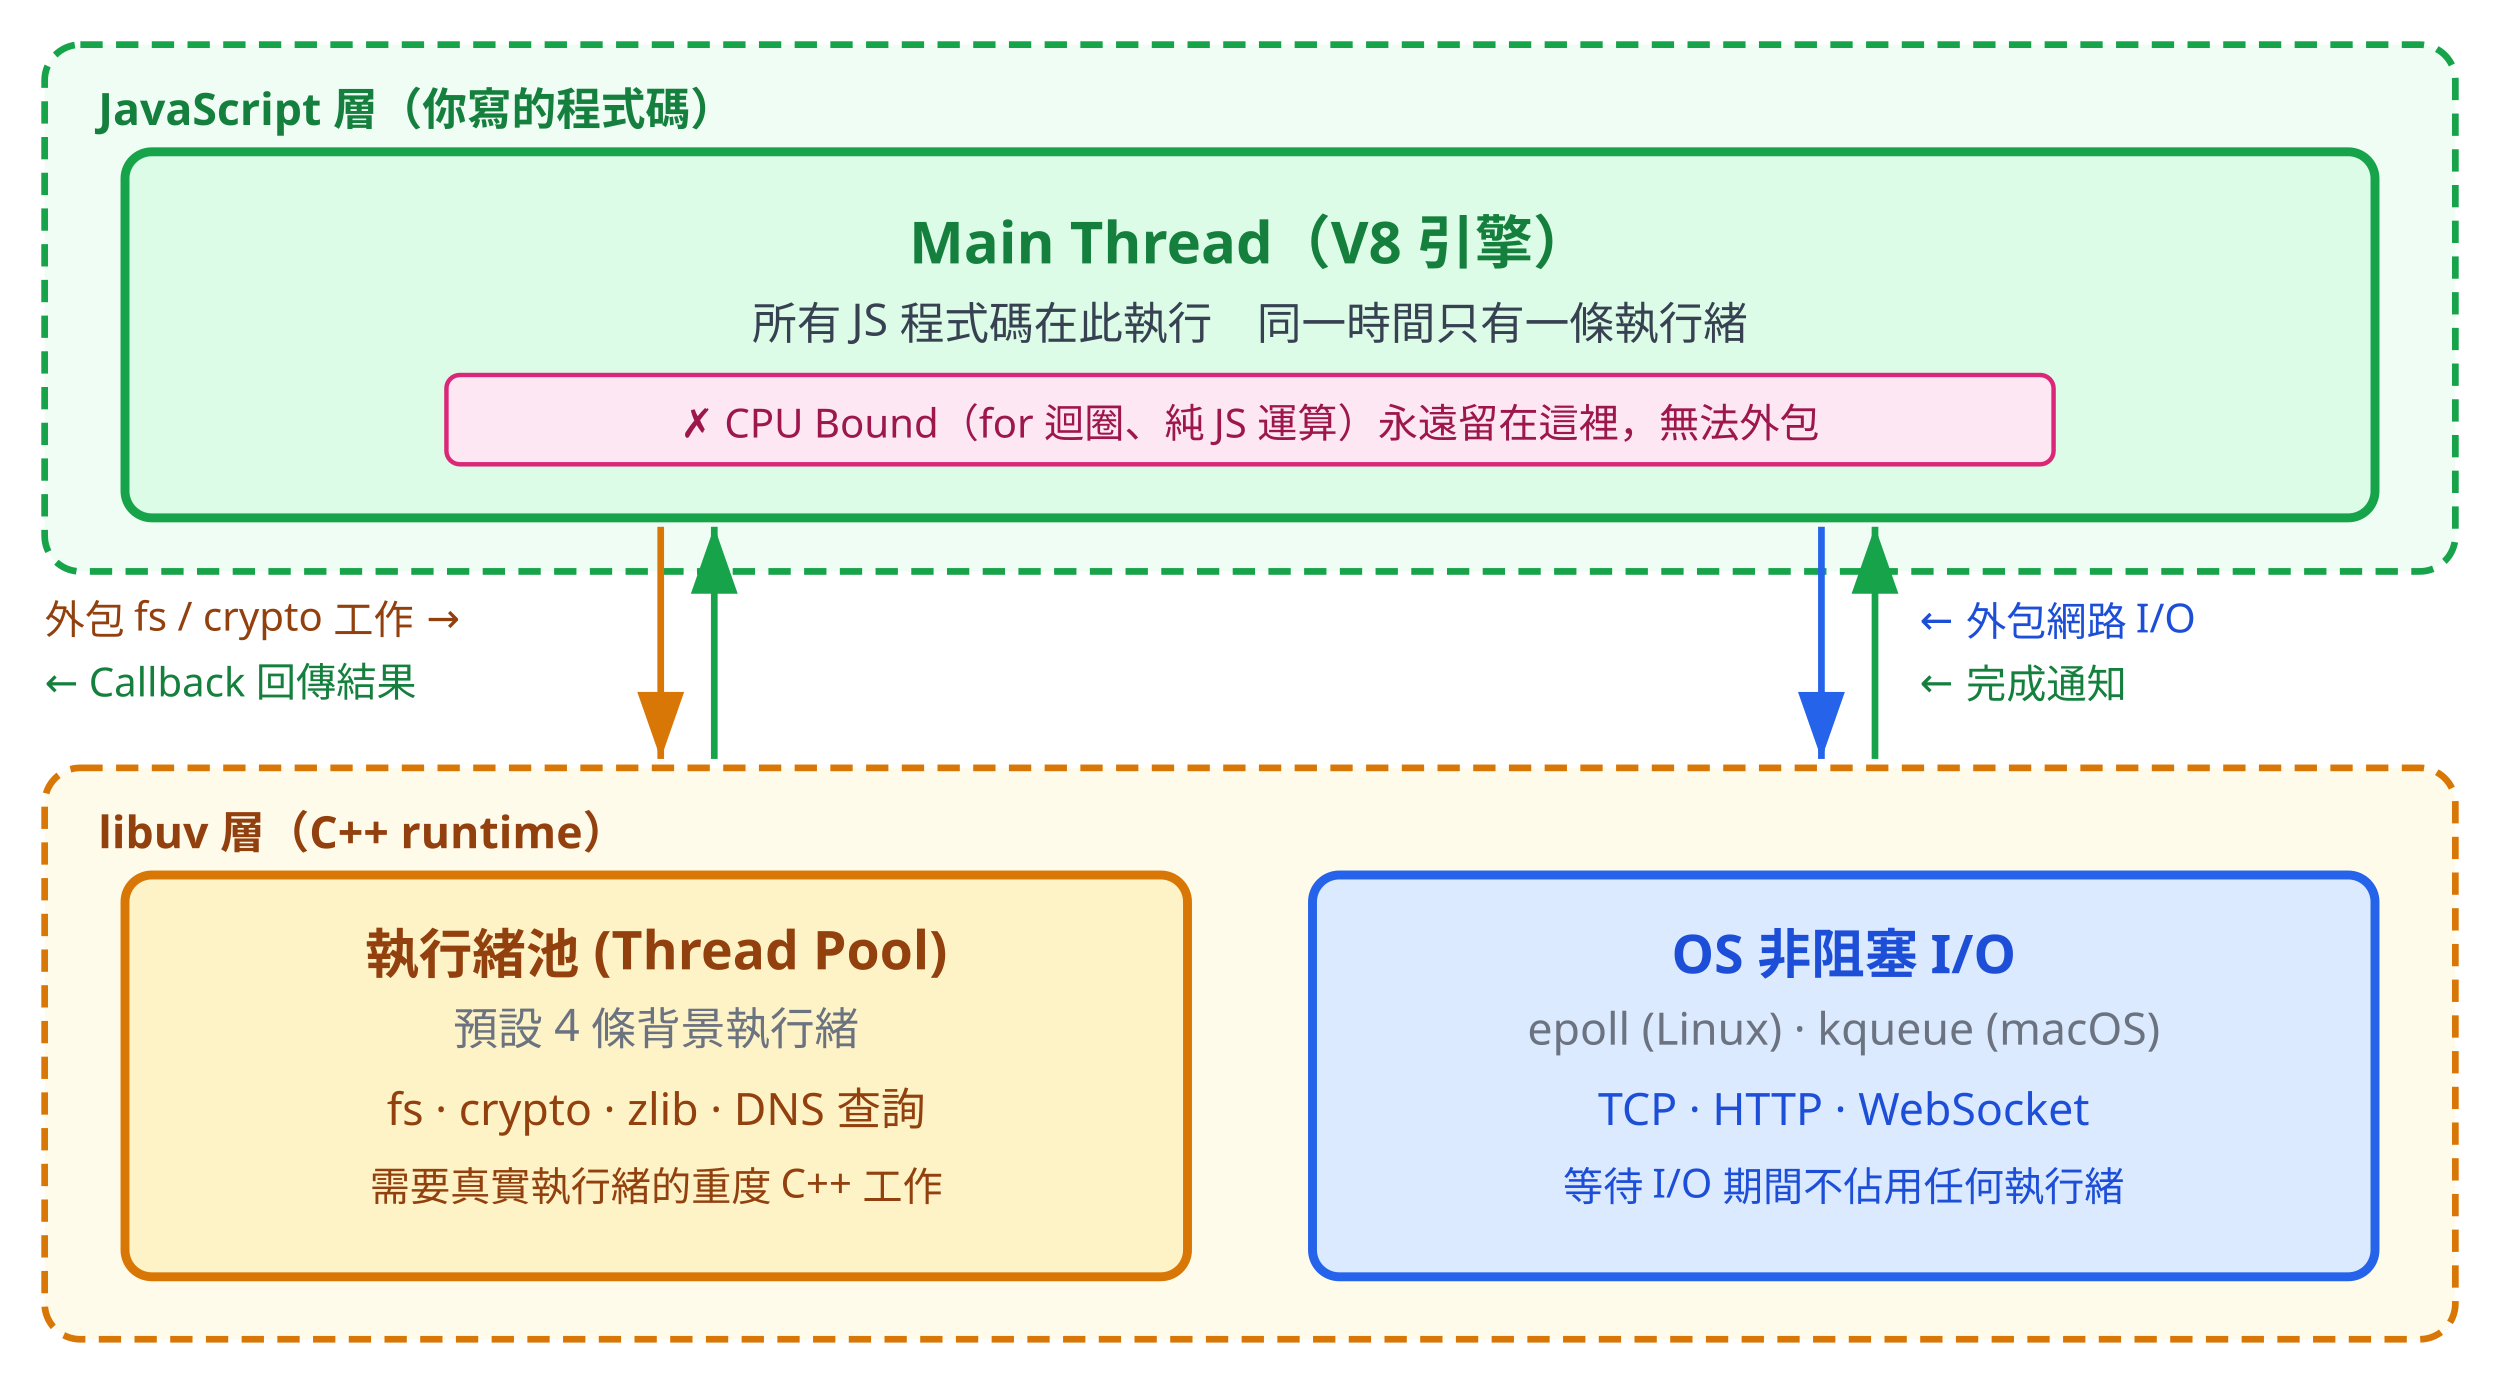
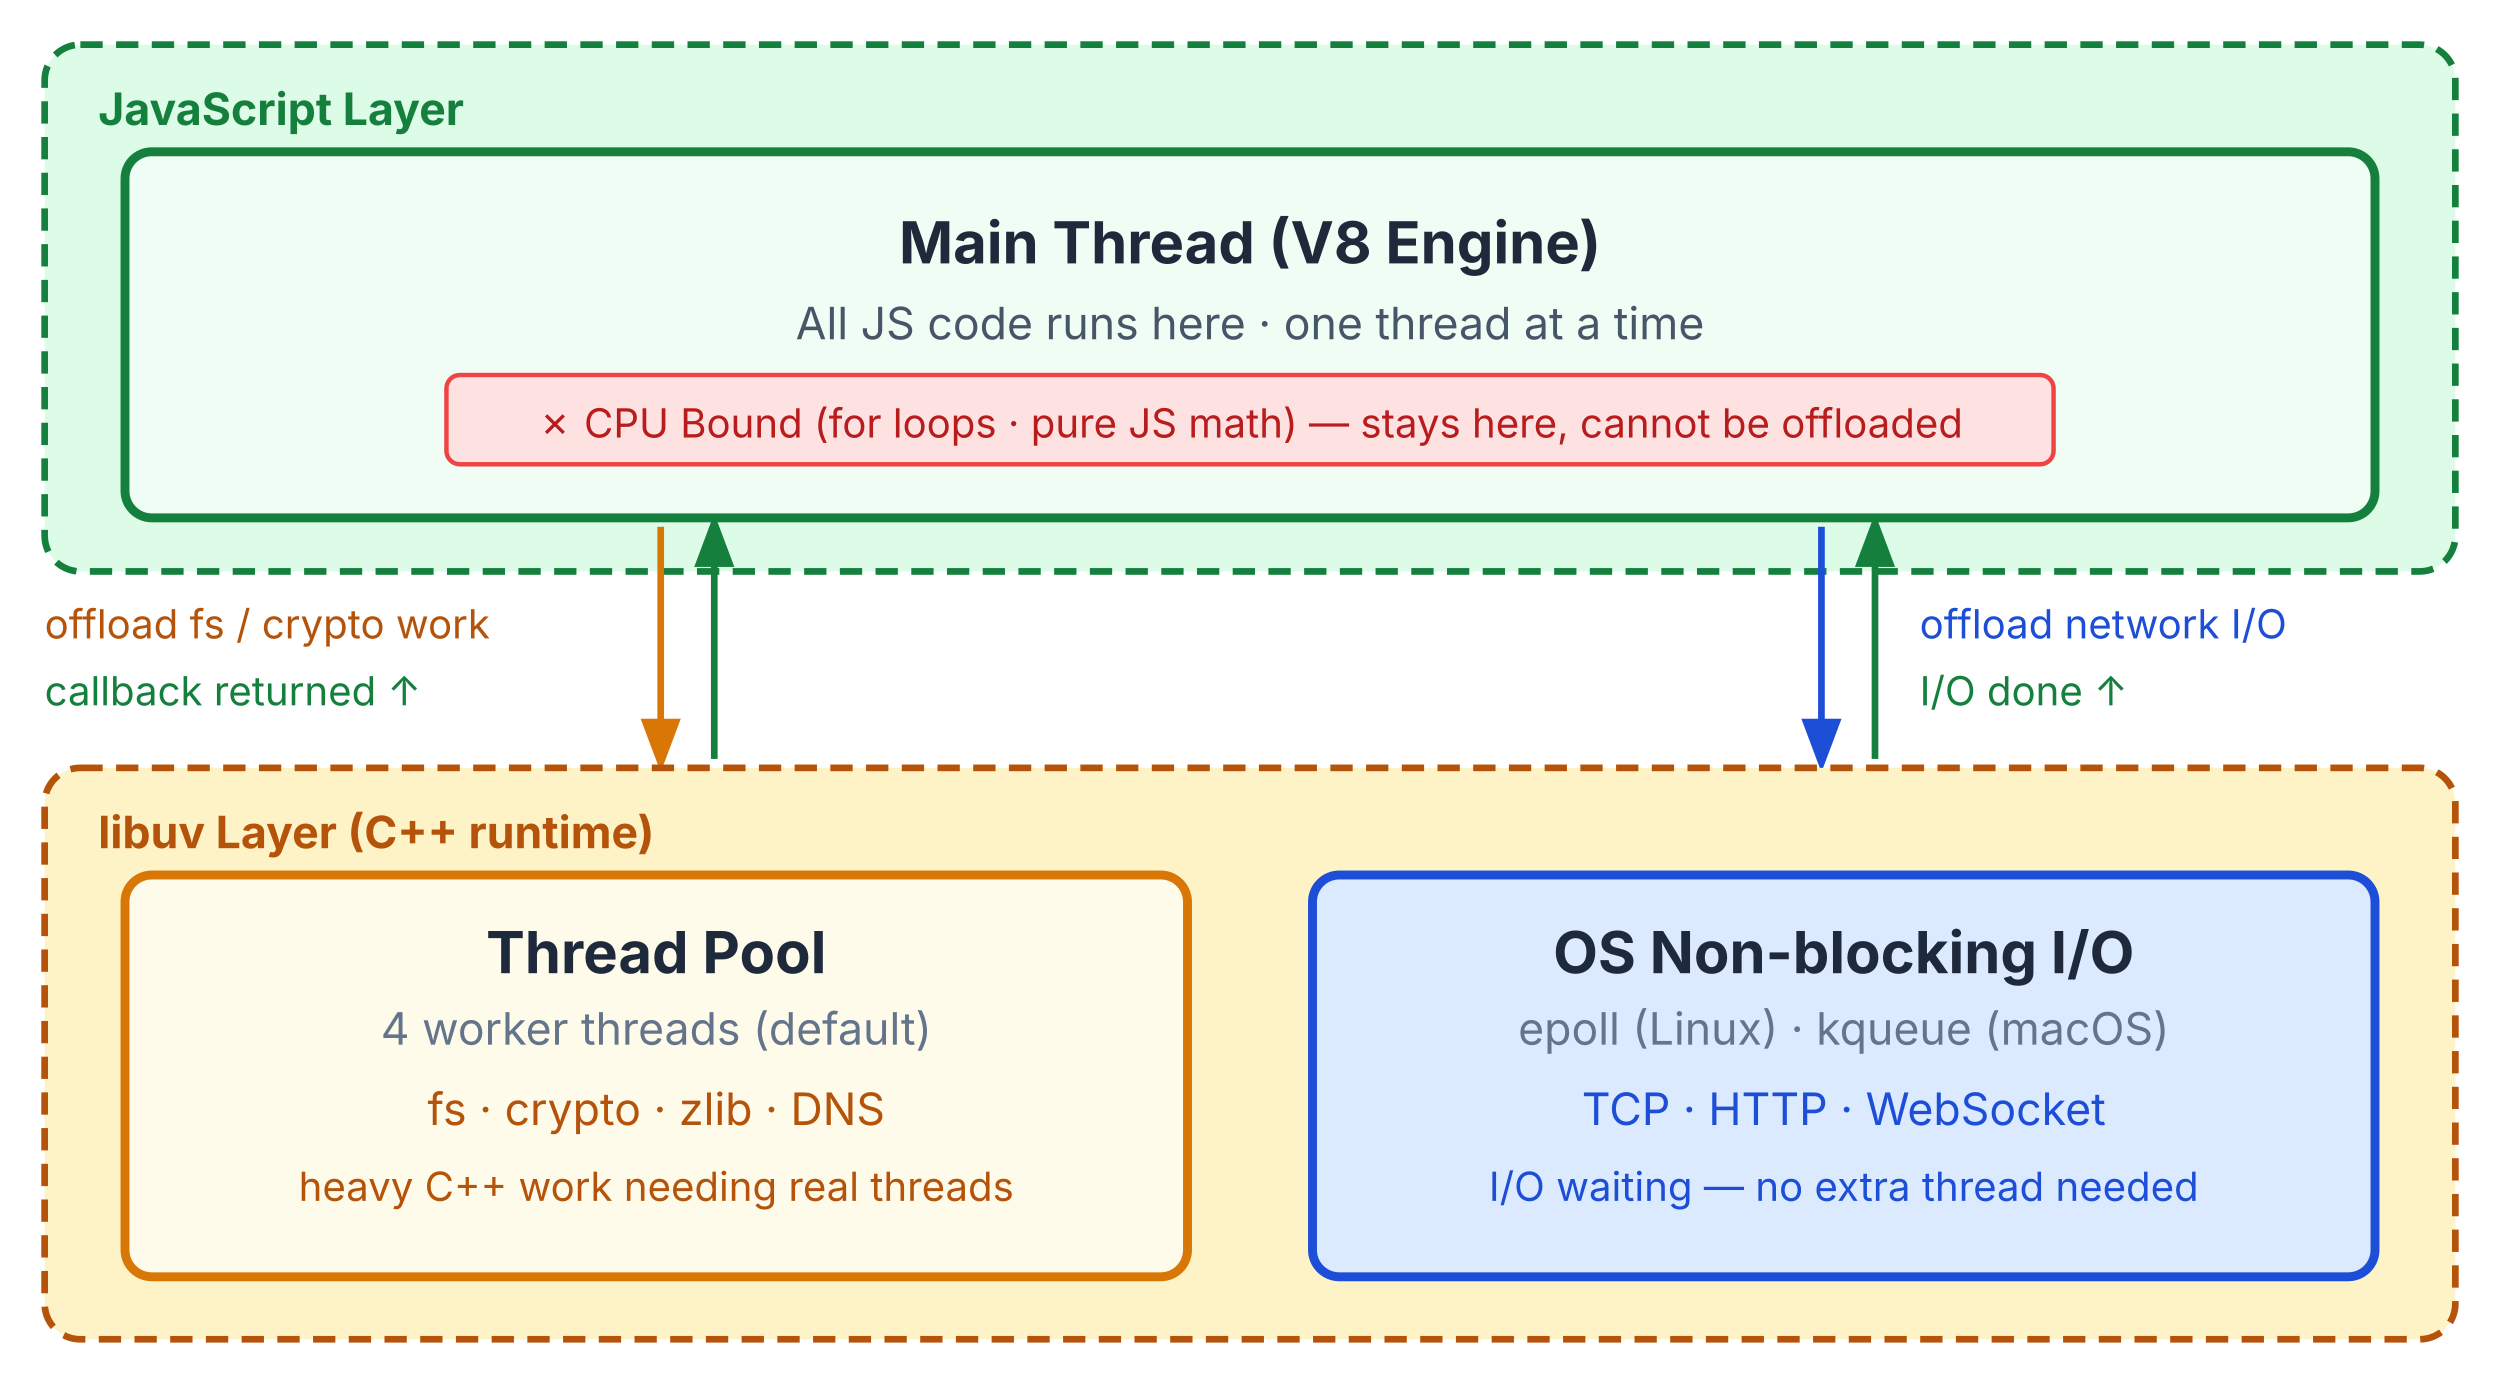
<svg xmlns="http://www.w3.org/2000/svg" viewBox="0 0 560 310" width="560" height="310">
  <defs>
-     <marker id="arr-amber" markerWidth="10" markerHeight="7" refX="10" refY="3.5" orient="auto">
-       <polygon points="0 0, 10 3.5, 0 7" fill="#d97706" />
+     <marker id="arr-amber" markerWidth="8" markerHeight="8" refX="6" refY="3" orient="auto">
+       <path d="M0,0 L0,6 L8,3 z" fill="#d97706" />
    </marker>
-     <marker id="arr-blue" markerWidth="10" markerHeight="7" refX="10" refY="3.5" orient="auto">
-       <polygon points="0 0, 10 3.5, 0 7" fill="#2563eb" />
+     <marker id="arr-blue" markerWidth="8" markerHeight="8" refX="6" refY="3" orient="auto">
+       <path d="M0,0 L0,6 L8,3 z" fill="#1d4ed8" />
    </marker>
-     <marker id="arr-green" markerWidth="10" markerHeight="7" refX="10" refY="3.5" orient="auto">
-       <polygon points="0 0, 10 3.5, 0 7" fill="#16a34a" />
+     <marker id="arr-green" markerWidth="8" markerHeight="8" refX="6" refY="3" orient="auto">
+       <path d="M0,0 L0,6 L8,3 z" fill="#15803d" />
    </marker>
  </defs>
-   <rect x="10" y="10" width="540" height="118" rx="8" fill="#f0fdf4" stroke="#16a34a" stroke-width="1.5" stroke-dasharray="5,3" />
-   <text x="22" y="28" font-family="sans-serif" font-size="10" fill="#15803d" font-weight="bold">JavaScript 層（你寫的程式碼）</text>
-   <rect x="28" y="34" width="504" height="82" rx="6" fill="#dcfce7" stroke="#16a34a" stroke-width="2" />
-   <text x="280" y="59" font-family="sans-serif" font-size="13" font-weight="bold" text-anchor="middle" fill="#15803d">Main Thread（V8 引擎）</text>
-   <text x="280" y="76" font-family="sans-serif" font-size="10" text-anchor="middle" fill="#374151">所有 JS 程式碼在此執行　同一時間只有一條執行緒</text>
-   <rect x="100" y="84" width="360" height="20" rx="3" fill="#fce7f3" stroke="#db2777" stroke-width="1" />
-   <text x="280" y="98" font-family="sans-serif" font-size="9" text-anchor="middle" fill="#9d174d">✗  CPU Bound（for 迴圈、純 JS 運算）永遠留在這裡，無法外包</text>
+   <rect x="10" y="10" width="540" height="118" rx="8" fill="#dcfce7" stroke="#15803d" stroke-width="1.5" stroke-dasharray="5,3" />
+   <text x="22" y="28" font-family="system-ui, -apple-system, sans-serif" font-size="10" fill="#15803d" font-weight="bold">JavaScript Layer</text>
+   <rect x="28" y="34" width="504" height="82" rx="6" fill="#f0fdf4" stroke="#15803d" stroke-width="2" />
+   <text x="280" y="59" font-family="system-ui, -apple-system, sans-serif" font-size="13" font-weight="bold" text-anchor="middle" fill="#1e293b">Main Thread (V8 Engine)</text>
+   <text x="280" y="76" font-family="system-ui, -apple-system, sans-serif" font-size="10" text-anchor="middle" fill="#475569">All JS code runs here  ·  one thread at a time</text>
+   <rect x="100" y="84" width="360" height="20" rx="3" fill="#fee2e2" stroke="#ef4444" stroke-width="1" />
+   <text x="280" y="98" font-family="system-ui, -apple-system, sans-serif" font-size="9" text-anchor="middle" fill="#b91c1c">✗  CPU Bound (for loops · pure JS math) — stays here, cannot be offloaded</text>
  <line x1="148" y1="118" x2="148" y2="170" stroke="#d97706" stroke-width="1.5" marker-end="url(#arr-amber)" />
-   <line x1="160" y1="170" x2="160" y2="118" stroke="#16a34a" stroke-width="1.5" marker-end="url(#arr-green)" />
-   <text x="10" y="142" font-family="sans-serif" font-size="9" fill="#92400e">外包 fs / crypto 工作 →</text>
-   <text x="10" y="156" font-family="sans-serif" font-size="9" fill="#15803d">← Callback 回傳結果</text>
-   <line x1="408" y1="118" x2="408" y2="170" stroke="#2563eb" stroke-width="1.5" marker-end="url(#arr-blue)" />
-   <line x1="420" y1="170" x2="420" y2="118" stroke="#16a34a" stroke-width="1.5" marker-end="url(#arr-green)" />
-   <text x="430" y="142" font-family="sans-serif" font-size="9" fill="#1d4ed8">← 外包網路 I/O</text>
-   <text x="430" y="156" font-family="sans-serif" font-size="9" fill="#15803d">← 完成通知</text>
-   <rect x="10" y="172" width="540" height="128" rx="8" fill="#fffbeb" stroke="#d97706" stroke-width="1.5" stroke-dasharray="5,3" />
-   <text x="22" y="190" font-family="sans-serif" font-size="10" fill="#92400e" font-weight="bold">libuv 層（C++ runtime）</text>
-   <rect x="28" y="196" width="238" height="90" rx="6" fill="#fef3c7" stroke="#d97706" stroke-width="2" />
-   <text x="147" y="218" font-family="sans-serif" font-size="12" font-weight="bold" text-anchor="middle" fill="#92400e">執行緒池 (Thread Pool)</text>
-   <text x="147" y="234" font-family="sans-serif" font-size="10" text-anchor="middle" fill="#6b7280">預設 4 條背景執行緒</text>
-   <text x="147" y="252" font-family="sans-serif" font-size="10" text-anchor="middle" fill="#92400e">fs · crypto · zlib · DNS 查詢</text>
-   <text x="147" y="269" font-family="sans-serif" font-size="9" text-anchor="middle" fill="#92400e">需要真實執行緒的重度 C++ 工作</text>
-   <rect x="294" y="196" width="238" height="90" rx="6" fill="#dbeafe" stroke="#2563eb" stroke-width="2" />
-   <text x="413" y="218" font-family="sans-serif" font-size="12" font-weight="bold" text-anchor="middle" fill="#1d4ed8">OS 非阻塞 I/O</text>
-   <text x="413" y="234" font-family="sans-serif" font-size="10" text-anchor="middle" fill="#6b7280">epoll (Linux) · kqueue (macOS)</text>
-   <text x="413" y="252" font-family="sans-serif" font-size="10" text-anchor="middle" fill="#1d4ed8">TCP · HTTP · WebSocket</text>
-   <text x="413" y="269" font-family="sans-serif" font-size="9" text-anchor="middle" fill="#1d4ed8">等待 I/O 期間不佔用任何執行緒</text>
+   <line x1="160" y1="170" x2="160" y2="118" stroke="#15803d" stroke-width="1.5" marker-end="url(#arr-green)" />
+   <text x="10" y="143" font-family="system-ui, -apple-system, sans-serif" font-size="9" fill="#b45309">offload fs / crypto work</text>
+   <text x="10" y="158" font-family="system-ui, -apple-system, sans-serif" font-size="9" fill="#15803d">callback returned  ↑</text>
+   <line x1="408" y1="118" x2="408" y2="170" stroke="#1d4ed8" stroke-width="1.5" marker-end="url(#arr-blue)" />
+   <line x1="420" y1="170" x2="420" y2="118" stroke="#15803d" stroke-width="1.5" marker-end="url(#arr-green)" />
+   <text x="430" y="143" font-family="system-ui, -apple-system, sans-serif" font-size="9" fill="#1d4ed8">offload network I/O</text>
+   <text x="430" y="158" font-family="system-ui, -apple-system, sans-serif" font-size="9" fill="#15803d">I/O done  ↑</text>
+   <rect x="10" y="172" width="540" height="128" rx="8" fill="#fef3c7" stroke="#b45309" stroke-width="1.5" stroke-dasharray="5,3" />
+   <text x="22" y="190" font-family="system-ui, -apple-system, sans-serif" font-size="10" fill="#b45309" font-weight="bold">libuv Layer (C++ runtime)</text>
+   <rect x="28" y="196" width="238" height="90" rx="6" fill="#fffbeb" stroke="#d97706" stroke-width="2" />
+   <text x="147" y="218" font-family="system-ui, -apple-system, sans-serif" font-size="13" font-weight="bold" text-anchor="middle" fill="#1e293b">Thread Pool</text>
+   <text x="147" y="234" font-family="system-ui, -apple-system, sans-serif" font-size="10" text-anchor="middle" fill="#64748b">4 worker threads (default)</text>
+   <text x="147" y="252" font-family="system-ui, -apple-system, sans-serif" font-size="10" text-anchor="middle" fill="#b45309">fs  ·  crypto  ·  zlib  ·  DNS</text>
+   <text x="147" y="269" font-family="system-ui, -apple-system, sans-serif" font-size="9" text-anchor="middle" fill="#b45309">heavy C++ work needing real threads</text>
+   <rect x="294" y="196" width="238" height="90" rx="6" fill="#dbeafe" stroke="#1d4ed8" stroke-width="2" />
+   <text x="413" y="218" font-family="system-ui, -apple-system, sans-serif" font-size="13" font-weight="bold" text-anchor="middle" fill="#1e293b">OS Non-blocking I/O</text>
+   <text x="413" y="234" font-family="system-ui, -apple-system, sans-serif" font-size="10" text-anchor="middle" fill="#64748b">epoll (Linux)  ·  kqueue (macOS)</text>
+   <text x="413" y="252" font-family="system-ui, -apple-system, sans-serif" font-size="10" text-anchor="middle" fill="#1d4ed8">TCP  ·  HTTP  ·  WebSocket</text>
+   <text x="413" y="269" font-family="system-ui, -apple-system, sans-serif" font-size="9" text-anchor="middle" fill="#1d4ed8">I/O waiting — no extra thread needed</text>
</svg>
